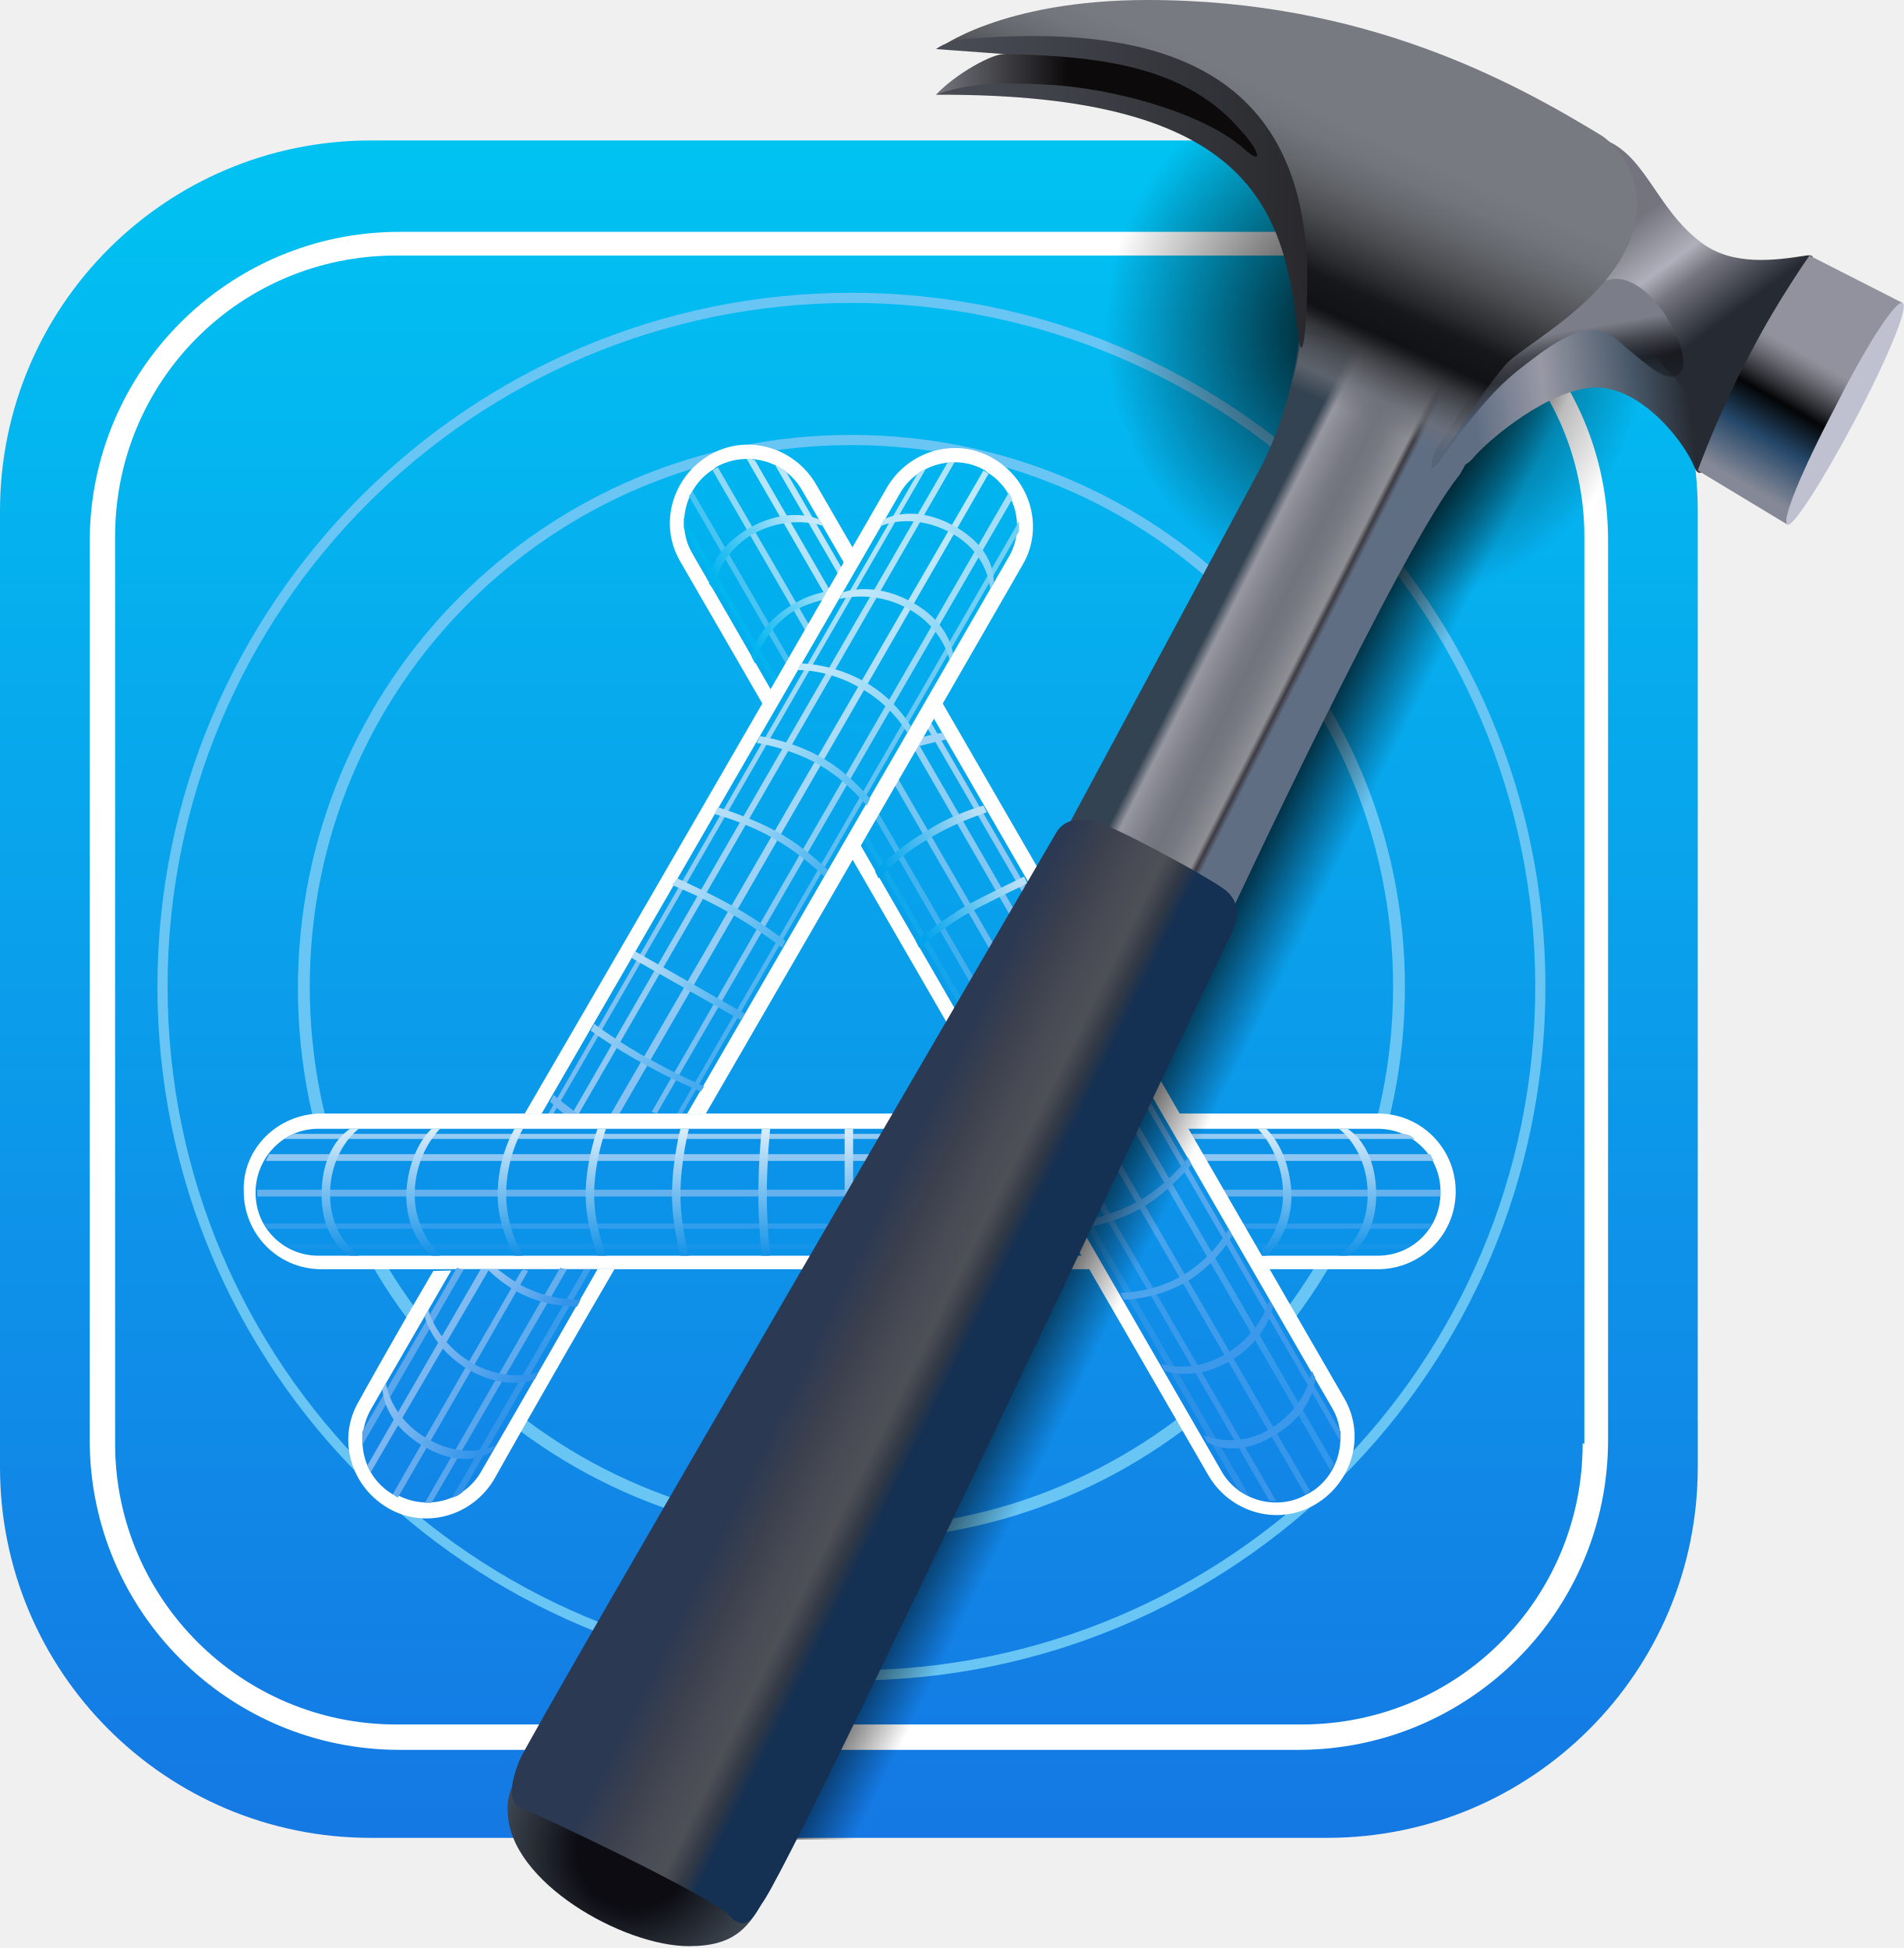
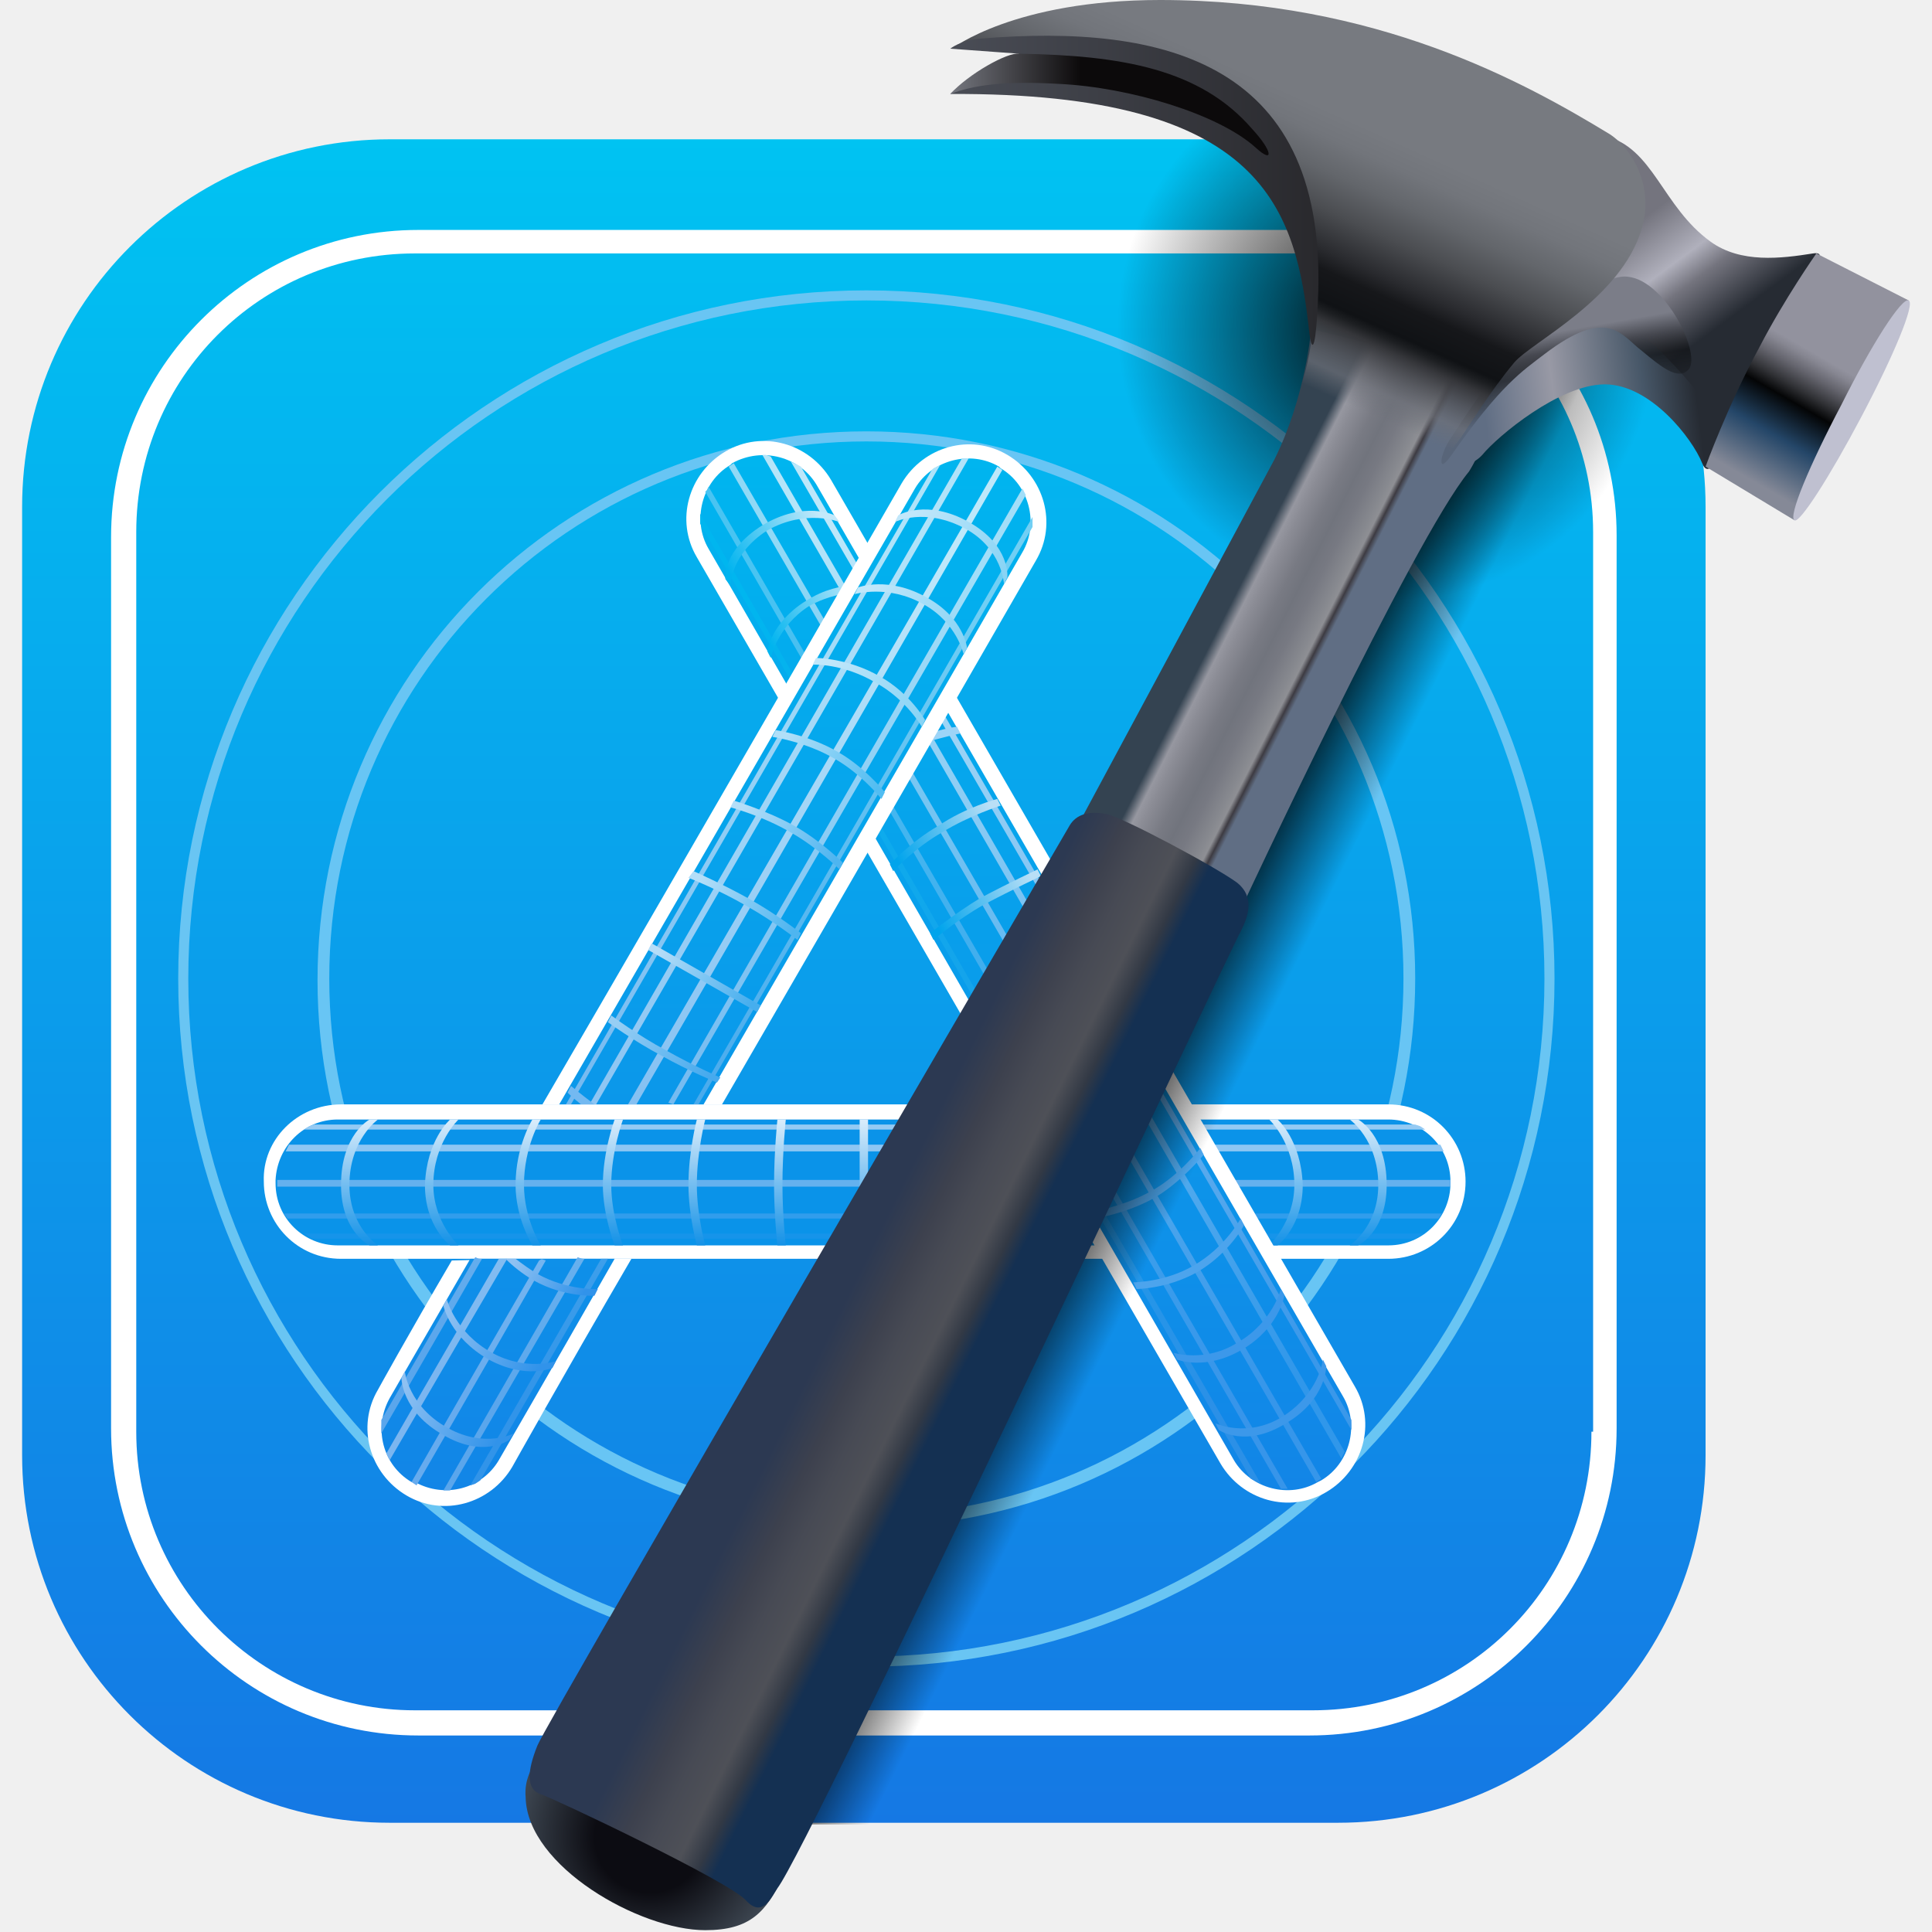
- <svg xmlns="http://www.w3.org/2000/svg" width="256px" height="262px" viewBox="0 0 256 262" version="1.1" preserveAspectRatio="xMidYMid">
+ <svg xmlns="http://www.w3.org/2000/svg" width="40px" height="40px" viewBox="0 0 256 262" version="1.1" preserveAspectRatio="xMidYMid">
  <defs>
    <linearGradient x1="49.997%" y1="100.065%" x2="49.997%" y2="-0.016%" id="linearGradient-1">
      <stop stop-color="#1578E4" offset="0%" />
      <stop stop-color="#00C3F2" offset="100%" />
    </linearGradient>
    <linearGradient x1="51.682%" y1="99.547%" x2="51.682%" y2="-0.213%" id="linearGradient-2">
      <stop stop-color="#1492E7" offset="0%" />
      <stop stop-color="#DBEDFB" offset="100%" />
    </linearGradient>
    <linearGradient x1="47.1%" y1="99.547%" x2="47.1%" y2="-0.213%" id="linearGradient-3">
      <stop stop-color="#1492E7" offset="0%" />
      <stop stop-color="#DBEDFB" offset="100%" />
    </linearGradient>
    <linearGradient x1="49.7%" y1="99.547%" x2="49.7%" y2="-0.213%" id="linearGradient-4">
      <stop stop-color="#1492E7" offset="0%" />
      <stop stop-color="#DBEDFB" offset="100%" />
    </linearGradient>
    <linearGradient x1="50.2%" y1="99.547%" x2="50.2%" y2="-0.213%" id="linearGradient-5">
      <stop stop-color="#1492E7" offset="0%" />
      <stop stop-color="#DBEDFB" offset="100%" />
    </linearGradient>
    <linearGradient x1="45.8%" y1="99.547%" x2="45.8%" y2="-0.213%" id="linearGradient-6">
      <stop stop-color="#1492E7" offset="0%" />
      <stop stop-color="#DBEDFB" offset="100%" />
    </linearGradient>
    <linearGradient x1="46.917%" y1="99.547%" x2="46.917%" y2="-0.213%" id="linearGradient-7">
      <stop stop-color="#1492E7" offset="0%" />
      <stop stop-color="#DBEDFB" offset="100%" />
    </linearGradient>
    <linearGradient x1="51.2%" y1="99.547%" x2="51.2%" y2="-0.213%" id="linearGradient-8">
      <stop stop-color="#1492E7" offset="0%" />
      <stop stop-color="#DBEDFB" offset="100%" />
    </linearGradient>
    <linearGradient x1="52.6%" y1="99.547%" x2="52.6%" y2="-0.213%" id="linearGradient-9">
      <stop stop-color="#1492E7" offset="0%" />
      <stop stop-color="#DBEDFB" offset="100%" />
    </linearGradient>
    <linearGradient x1="48.045%" y1="99.547%" x2="48.045%" y2="-0.213%" id="linearGradient-10">
      <stop stop-color="#1492E7" offset="0%" />
      <stop stop-color="#DBEDFB" offset="100%" />
    </linearGradient>
    <linearGradient x1="49.948%" y1="99.943%" x2="49.948%" y2="0.038%" id="linearGradient-11">
      <stop stop-color="#1285E7" offset="0%" />
      <stop stop-color="#00B5EF" offset="100%" />
    </linearGradient>
    <linearGradient x1="66.56%" y1="100.135%" x2="33.185%" y2="0.097%" id="linearGradient-12">
      <stop stop-color="#2B90E7" offset="0%" />
      <stop stop-color="#00B6EF" offset="100%" />
    </linearGradient>
    <linearGradient x1="66.768%" y1="100.213%" x2="33.189%" y2="0.149%" id="linearGradient-13">
      <stop stop-color="#3795EA" offset="0%" />
      <stop stop-color="#49C4F2" offset="100%" />
    </linearGradient>
    <linearGradient x1="66.743%" y1="99.893%" x2="33.255%" y2="0.153%" id="linearGradient-14">
      <stop stop-color="#3696EA" offset="0%" />
      <stop stop-color="#90D9F6" offset="100%" />
    </linearGradient>
    <linearGradient x1="66.818%" y1="99.886%" x2="33.325%" y2="-0.089%" id="linearGradient-15">
      <stop stop-color="#3097EA" offset="0%" />
      <stop stop-color="#B5E5F9" offset="100%" />
    </linearGradient>
    <linearGradient x1="66.837%" y1="99.976%" x2="33.388%" y2="-0.111%" id="linearGradient-16">
      <stop stop-color="#3A98EA" offset="0%" />
      <stop stop-color="#BCE7FA" offset="100%" />
    </linearGradient>
    <linearGradient x1="1.227%" y1="67.606%" x2="99.348%" y2="31.555%" id="linearGradient-17">
      <stop stop-color="#00A4EC" offset="0%" />
      <stop stop-color="#B9DFF6" offset="100%" />
    </linearGradient>
    <linearGradient x1="-0.197%" y1="66.347%" x2="97.909%" y2="29.438%" id="linearGradient-18">
      <stop stop-color="#00A4EC" offset="0%" />
      <stop stop-color="#B9DFF6" offset="100%" />
    </linearGradient>
    <linearGradient x1="-4.091%" y1="62.746%" x2="93.394%" y2="25.846%" id="linearGradient-19">
      <stop stop-color="#00B4EF" offset="0%" />
      <stop stop-color="#C3E9FA" offset="100%" />
    </linearGradient>
    <linearGradient x1="-3.996%" y1="62.651%" x2="91.182%" y2="26.567%" id="linearGradient-20">
      <stop stop-color="#00B4EF" offset="0%" />
      <stop stop-color="#C3E9FA" offset="100%" />
    </linearGradient>
    <linearGradient x1="50.041%" y1="100.188%" x2="50.041%" y2="-0.034%" id="linearGradient-21">
      <stop stop-color="#1285E7" offset="0%" />
      <stop stop-color="#00B5EF" offset="100%" />
    </linearGradient>
    <linearGradient x1="33.328%" y1="100.227%" x2="66.919%" y2="0.019%" id="linearGradient-22">
      <stop stop-color="#3194E9" offset="0%" />
      <stop stop-color="#71CFF4" offset="100%" />
    </linearGradient>
    <linearGradient x1="33.267%" y1="100.305%" x2="66.85%" y2="0.228%" id="linearGradient-23">
      <stop stop-color="#5AA6EC" offset="0%" />
      <stop stop-color="#A2DEF8" offset="100%" />
    </linearGradient>
    <linearGradient x1="33.298%" y1="99.811%" x2="66.692%" y2="0.071%" id="linearGradient-24">
      <stop stop-color="#66ABEE" offset="0%" />
      <stop stop-color="#BEE8FA" offset="100%" />
    </linearGradient>
    <linearGradient x1="33.174%" y1="99.97%" x2="66.78%" y2="-0.173%" id="linearGradient-25">
      <stop stop-color="#7BB6F0" offset="0%" />
      <stop stop-color="#B1E3F9" offset="100%" />
    </linearGradient>
    <linearGradient x1="33.202%" y1="99.951%" x2="66.569%" y2="-0.187%" id="linearGradient-26">
      <stop stop-color="#5AA6EC" offset="0%" />
      <stop stop-color="#AFE3F9" offset="100%" />
    </linearGradient>
    <linearGradient x1="8.383%" y1="26.376%" x2="104.985%" y2="63.366%" id="linearGradient-27">
      <stop stop-color="#C1E7FA" offset="0%" />
      <stop stop-color="#89D4F5" offset="100%" />
    </linearGradient>
    <linearGradient x1="6.806%" y1="27.833%" x2="103.463%" y2="62.708%" id="linearGradient-28">
      <stop stop-color="#C1E7FA" offset="0%" />
      <stop stop-color="#89D4F5" offset="100%" />
    </linearGradient>
    <linearGradient x1="5.567%" y1="29.495%" x2="102.209%" y2="63.636%" id="linearGradient-29">
      <stop stop-color="#C1E7FA" offset="0%" />
      <stop stop-color="#89D4F5" offset="100%" />
    </linearGradient>
    <linearGradient x1="3.896%" y1="29.952%" x2="100.537%" y2="64.102%" id="linearGradient-30">
      <stop stop-color="#B0DFF8" offset="0%" />
      <stop stop-color="#52BDF2" offset="100%" />
    </linearGradient>
    <linearGradient x1="3.731%" y1="31.313%" x2="100.403%" y2="65.463%" id="linearGradient-31">
      <stop stop-color="#B4DEF8" offset="0%" />
      <stop stop-color="#4EB5F0" offset="100%" />
    </linearGradient>
    <linearGradient x1="3.582%" y1="32.674%" x2="100.224%" y2="66.815%" id="linearGradient-32">
      <stop stop-color="#B4DEF8" offset="0%" />
      <stop stop-color="#4EB5F0" offset="100%" />
    </linearGradient>
    <linearGradient x1="2.075%" y1="32.975%" x2="98.701%" y2="67.116%" id="linearGradient-33">
      <stop stop-color="#B5DDF8" offset="0%" />
      <stop stop-color="#46AEEE" offset="100%" />
    </linearGradient>
    <linearGradient x1="0.522%" y1="34.139%" x2="97.179%" y2="67.456%" id="linearGradient-34">
      <stop stop-color="#96CEF4" offset="0%" />
      <stop stop-color="#46AAEE" offset="100%" />
    </linearGradient>
    <linearGradient x1="2.164%" y1="39.322%" x2="92.382%" y2="60.185%" id="linearGradient-35">
      <stop stop-color="#8FC1F2" offset="0%" />
      <stop stop-color="#3193EA" offset="100%" />
    </linearGradient>
    <linearGradient x1="-3.97%" y1="37.208%" x2="92.687%" y2="73.049%" id="linearGradient-36">
      <stop stop-color="#8FC1F2" offset="0%" />
      <stop stop-color="#3193EA" offset="100%" />
    </linearGradient>
    <linearGradient x1="-4.119%" y1="36.008%" x2="92.522%" y2="73.58%" id="linearGradient-37">
      <stop stop-color="#8FC1F2" offset="0%" />
      <stop stop-color="#3193EA" offset="100%" />
    </linearGradient>
    <linearGradient x1="45.594%" y1="48.14%" x2="53.241%" y2="54.535%" id="linearGradient-38">
      <stop stop-color="#000000" offset="0.1%" />
      <stop stop-color="#000000" stop-opacity="0" offset="100%" />
    </linearGradient>
    <radialGradient cx="64.482%" cy="29.66%" fx="64.482%" fy="29.66%" r="42.357%" gradientTransform="translate(0.64482,0.296598),scale(0.719397,1),rotate(116.706),translate(-0.64482,-0.296598)" id="radialGradient-39">
      <stop stop-color="#000000" offset="0%" />
      <stop stop-color="#000000" stop-opacity="0" offset="100%" />
    </radialGradient>
    <radialGradient cx="48.301%" cy="48.508%" fx="48.301%" fy="48.508%" r="73.404%" gradientTransform="translate(0.483006,0.485078),scale(0.700649,1),rotate(26.11664),translate(-0.483006,-0.485078)" id="radialGradient-40">
      <stop stop-color="#0C0C12" offset="41.7%" />
      <stop stop-color="#3D4651" offset="100%" />
    </radialGradient>
    <linearGradient x1="40.335%" y1="40.676%" x2="60.708%" y2="55.055%" id="linearGradient-41">
      <stop stop-color="#344351" offset="0%" />
      <stop stop-color="#9697A0" offset="10%" />
      <stop stop-color="#8B8C95" offset="18.1%" />
      <stop stop-color="#787A83" offset="35.1%" />
      <stop stop-color="#71747D" offset="47%" />
      <stop stop-color="#777982" offset="59.1%" />
      <stop stop-color="#87898F" offset="74.9%" />
      <stop stop-color="#8E8F94" offset="80%" />
      <stop stop-color="#3D3B42" offset="84.9%" />
      <stop stop-color="#606E84" offset="90%" />
    </linearGradient>
    <linearGradient x1="74.136%" y1="89.046%" x2="18.503%" y2="4.378%" id="linearGradient-42">
      <stop stop-color="#262B33" offset="27%" />
      <stop stop-color="#74747E" offset="45%" />
      <stop stop-color="#B0B0BC" offset="54%" />
      <stop stop-color="#74747E" offset="73%" />
    </linearGradient>
    <linearGradient x1="-1.75%" y1="55.328%" x2="97.917%" y2="48.122%" id="linearGradient-43">
      <stop stop-color="#606E84" offset="14%" />
      <stop stop-color="#9899A5" offset="40%" />
      <stop stop-color="#475768" offset="73%" />
      <stop stop-color="#262B33" offset="92%" />
    </linearGradient>
    <linearGradient x1="52.156%" y1="71.394%" x2="41.552%" y2="26.303%" id="linearGradient-44">
      <stop stop-color="#101215" stop-opacity="0.1" offset="0%" />
      <stop stop-color="#101215" stop-opacity="0.7" offset="46%" />
      <stop stop-color="#474951" offset="70%" />
      <stop stop-color="#7B7D88" offset="91%" />
    </linearGradient>
    <linearGradient x1="42.628%" y1="42.616%" x2="57.838%" y2="54.013%" id="linearGradient-45">
      <stop stop-color="#2C3952" offset="11.5%" />
      <stop stop-color="#3D414E" offset="37.4%" />
      <stop stop-color="#474A54" offset="55%" />
      <stop stop-color="#4E5057" offset="75.4%" />
      <stop stop-color="#323945" offset="89.2%" />
      <stop stop-color="#143052" offset="100%" />
    </linearGradient>
    <linearGradient x1="29.79%" y1="69.5%" x2="58.065%" y2="23.542%" id="linearGradient-46">
      <stop stop-color="#6D7078" stop-opacity="0" offset="11.8%" />
      <stop stop-color="#6D7078" stop-opacity="0.7" offset="20%" />
      <stop stop-color="#35363A" offset="34%" />
      <stop stop-color="#1D1F22" offset="37.4%" />
      <stop stop-color="#101215" offset="40%" />
      <stop stop-color="#16171A" offset="50%" />
      <stop stop-color="#292A2E" offset="56%" />
      <stop stop-color="#4B4D51" offset="68.8%" />
      <stop stop-color="#63666B" offset="80.7%" />
      <stop stop-color="#72757B" offset="91.5%" />
      <stop stop-color="#777A80" offset="100%" />
    </linearGradient>
    <linearGradient x1="-0.164%" y1="50.004%" x2="99.957%" y2="50.004%" id="linearGradient-47">
      <stop stop-color="#4A4D56" offset="0%" />
      <stop stop-color="#29292D" offset="100%" />
    </linearGradient>
    <linearGradient x1="-0.19%" y1="49.584%" x2="99.936%" y2="49.584%" id="linearGradient-48">
      <stop stop-color="#767880" offset="0%" />
      <stop stop-color="#0C0A0B" offset="41%" />
    </linearGradient>
    <linearGradient x1="31.726%" y1="89.031%" x2="67.025%" y2="8.692%" id="linearGradient-49">
      <stop stop-color="#858997" offset="0%" />
      <stop stop-color="#244668" offset="23%" />
      <stop stop-color="#1A3249" offset="28.2%" />
      <stop stop-color="#040506" offset="40%" />
      <stop stop-color="#313236" offset="46.4%" />
      <stop stop-color="#65656E" offset="54.6%" />
      <stop stop-color="#868691" offset="60.7%" />
      <stop stop-color="#92929E" offset="64%" />
    </linearGradient>
  </defs>
  <g>
    <path d="M49.847,18.892 L178.447,18.892 C205.988,18.892 228.294,41.198 228.294,68.739 L228.294,197.339 C228.294,224.88 205.988,247.186 178.447,247.186 L49.847,247.186 C22.306,247.186 0,224.88 0,197.339 L0,68.739 C0,41.198 22.306,18.892 49.847,18.892 Z" fill="url(#linearGradient-1)" />
    <path d="M174.578,31.183 L53.716,31.183 C30.728,31.183 12.063,49.847 12.063,72.836 L12.063,193.697 C12.063,216.686 30.728,235.35 53.716,235.35 L174.578,235.35 C197.567,235.35 216.231,216.686 216.231,193.697 L216.231,72.608 C216.231,49.619 197.567,31.183 174.578,31.183 Z M212.816,194.152 C212.816,215.093 195.973,231.936 175.033,231.936 L53.261,231.936 C32.548,231.936 15.478,215.093 15.478,194.152 L15.478,72.153 C15.478,51.213 32.321,34.369 53.261,34.369 L175.261,34.369 C195.973,34.369 213.044,51.213 213.044,72.153 L213.044,194.152 L212.816,194.152 Z" fill="#FFFFFF" />
    <path d="M114.488,39.377 C63.048,39.377 21.168,81.257 21.168,132.697 C21.168,184.137 63.048,226.018 114.488,226.018 C166.156,226.018 207.809,184.137 207.809,132.697 C207.809,81.257 165.929,39.377 114.488,39.377 L114.488,39.377 Z M114.488,224.652 C63.731,224.652 22.534,183.455 22.534,132.697 C22.534,81.94 63.731,40.742 114.488,40.742 C165.246,40.742 206.443,81.94 206.443,132.697 C206.443,183.455 165.246,224.652 114.488,224.652 Z" fill="#69C5F3" />
    <path d="M114.488,58.496 C73.291,58.496 40.06,91.727 40.06,132.925 C40.06,174.123 73.291,207.126 114.488,207.126 C155.686,207.126 188.917,173.895 188.917,132.697 C188.917,91.5 155.458,58.496 114.488,58.496 L114.488,58.496 Z M114.488,205.533 C74.201,205.533 41.653,172.985 41.653,132.697 C41.653,92.41 74.201,59.862 114.488,59.862 C154.776,59.862 187.324,92.41 187.324,132.697 C187.324,172.985 154.548,205.533 114.488,205.533 Z" fill="#68C5F4" />
    <g transform="translate(32.76821, 149.7682)">
      <path d="M10.478,0 L152.507,0 C158.425,0 162.977,4.78 162.977,10.47 C162.977,16.388 158.198,20.94 152.507,20.94 L10.478,20.94 C4.56,20.94 0.008,16.16 0.008,10.47 C-0.22,4.78 4.56,0 10.478,0 Z" fill="#FFFFFF" />
      <path d="M10.023,2.049 L152.507,2.049 C157.06,2.049 160.929,5.69 160.929,10.47 L160.929,10.698 C160.929,15.25 157.287,19.119 152.507,19.119 L10.023,19.119 C5.47,19.119 1.601,15.478 1.601,10.698 L1.601,10.243 C1.829,5.69 5.47,2.049 10.023,2.049 Z" fill="#0A93E9" />
      <polygon fill="#1694EA" points="6.609 18.209 156.149 18.209 157.287 17.526 5.47 17.526" />
      <polygon fill="#319DEC" points="3.194 15.478 159.336 15.478 159.791 14.795 2.739 14.795" />
      <polygon fill="#65B1EE" points="1.829 11.153 160.929 11.153 160.929 10.243 1.829 10.243" />
      <polygon fill="#8EC6F3" points="3.422 5.463 159.563 5.463 159.791 5.918 160.018 6.373 2.967 6.373 3.194 5.918" />
      <polygon fill="#95CAF3" points="6.836 2.731 156.149 2.731 156.832 2.959 157.515 3.414 5.47 3.414 6.153 2.959" />
      <path d="M148.41,2.049 L147.272,2.049 C147.272,2.049 151.142,4.78 151.142,10.925 C151.142,16.616 147.272,19.119 147.272,19.119 L148.41,19.119 C148.41,19.119 152.28,17.298 152.28,10.925 C152.28,4.097 148.41,2.049 148.41,2.049 Z" fill="url(#linearGradient-2)" />
      <path d="M137.485,2.049 L136.347,2.049 C136.347,2.049 139.761,5.235 139.761,10.925 C139.761,15.933 136.347,19.119 136.347,19.119 L137.485,19.119 C137.485,19.119 140.899,16.616 140.899,10.925 C140.672,4.78 137.485,2.049 137.485,2.049 Z" fill="url(#linearGradient-3)" />
      <polygon fill="url(#linearGradient-4)" points="80.81 2.049 81.948 2.049 81.948 19.119 80.81 19.119" />
      <path d="M69.657,2.049 L70.795,2.049 C70.795,2.049 70.34,6.373 70.34,10.925 C70.34,15.022 70.795,19.119 70.795,19.119 L69.657,19.119 C69.657,19.119 69.202,15.022 69.202,10.925 C69.202,6.373 69.657,2.049 69.657,2.049 Z" fill="url(#linearGradient-5)" />
      <path d="M58.731,2.049 L59.87,2.049 C59.87,2.049 58.731,6.373 58.731,10.925 C58.731,15.022 59.87,19.119 59.87,19.119 L58.731,19.119 C58.731,19.119 57.593,15.022 57.593,10.925 C57.593,6.373 58.731,2.049 58.731,2.049 Z" fill="url(#linearGradient-6)" />
      <path d="M47.579,2.049 L48.717,2.049 C48.717,2.049 47.123,6.373 47.123,10.925 C47.123,15.022 48.717,19.119 48.717,19.119 L47.579,19.119 C47.579,19.119 45.985,15.022 45.985,10.925 C45.985,6.373 47.579,2.049 47.579,2.049 Z" fill="url(#linearGradient-7)" />
      <path d="M36.426,2.049 L37.564,2.049 C37.564,2.049 35.288,5.69 35.288,10.925 C35.288,15.478 37.564,19.119 37.564,19.119 L36.426,19.119 C36.426,19.119 34.149,15.478 34.149,10.925 C34.149,5.69 36.426,2.049 36.426,2.049 Z" fill="url(#linearGradient-8)" />
      <path d="M25.273,2.049 L26.411,2.049 C26.411,2.049 22.997,5.235 22.997,10.925 C22.997,15.933 26.411,19.119 26.411,19.119 L25.273,19.119 C25.273,19.119 21.858,16.616 21.858,10.925 C22.086,4.78 25.273,2.049 25.273,2.049 Z" fill="url(#linearGradient-9)" />
      <path d="M14.347,2.049 L15.485,2.049 C15.485,2.049 11.616,4.78 11.616,10.925 C11.616,16.616 15.485,19.119 15.485,19.119 L14.347,19.119 C14.347,19.119 10.478,17.298 10.478,10.925 C10.478,4.097 14.347,2.049 14.347,2.049 Z" fill="url(#linearGradient-10)" />
    </g>
    <g transform="translate(90.07458, 59.80229)">
      <path d="M19.634,5.295 L90.649,128.205 C93.608,133.212 91.787,139.585 86.779,142.544 C81.772,145.503 75.399,143.682 72.44,138.675 L1.425,15.765 C-1.534,10.757 0.287,4.384 5.295,1.425 C10.302,-1.534 16.675,0.287 19.634,5.295 Z" fill="#FFFFFF" />
      <path d="M17.813,6.205 L89.055,129.57 C91.332,133.44 89.966,138.675 86.097,140.951 L85.641,141.178 C81.772,143.455 76.537,142.089 74.261,138.219 L3.018,14.627 C0.742,10.757 2.108,5.522 5.977,3.246 L6.205,3.018 C10.302,0.742 15.537,2.108 17.813,6.205 Z" fill="url(#linearGradient-11)" />
      <polygon fill="url(#linearGradient-12)" points="1.88 11.212 76.537 140.723 76.992 140.951 77.447 141.178 77.902 141.406 1.88 9.847 1.88 11.212" />
      <polygon fill="url(#linearGradient-13)" points="2.563 6.888 80.634 142.089 81.544 142.089 3.018 6.205 2.791 6.66" />
      <polygon fill="url(#linearGradient-14)" points="5.75 3.474 85.414 141.178 86.097 140.723 6.433 3.018" />
      <polygon fill="url(#linearGradient-15)" points="11.44 2.108 89.283 137.081 89.055 137.537 88.828 137.992 10.302 1.88 10.757 1.88 11.44 2.108" />
      <polygon fill="url(#linearGradient-16)" points="15.537 3.474 90.194 132.757 90.194 134.122 14.171 2.791 14.627 3.018 15.082 3.246 15.537 3.474" />
      <path d="M86.779,125.473 L86.324,124.563 C86.324,124.563 85.869,129.115 80.861,132.302 C76.082,135.261 71.757,133.212 71.757,133.212 L72.212,134.122 C72.212,134.122 75.854,136.626 81.317,133.212 C86.779,130.025 86.779,125.473 86.779,125.473 Z M81.089,115.914 L80.634,115.003 C80.634,115.003 79.496,119.555 74.716,122.287 C70.391,125.018 66.067,123.652 66.067,123.652 L66.522,124.563 C66.522,124.563 70.391,126.156 75.399,123.197 C80.406,120.238 81.089,115.914 81.089,115.914 L81.089,115.914 Z" fill="#3C98EA" />
      <path d="M75.626,106.354 L75.171,105.443 C75.171,105.443 73.123,109.313 68.798,111.817 C64.929,114.093 60.604,114.093 60.604,114.093 L61.059,115.003 C61.059,115.003 65.156,115.003 69.253,112.727 C73.578,110.223 75.626,106.354 75.626,106.354 Z" fill="#4CA4ED" />
      <path d="M70.164,96.794 L69.708,95.884 C69.708,95.884 66.75,99.753 62.88,101.802 C59.238,103.85 54.914,104.533 54.914,104.533 L55.369,105.443 C55.369,105.443 59.694,104.761 63.335,102.712 C66.977,100.664 70.164,96.794 70.164,96.794 Z" fill="#4DA7EE" />
      <path d="M47.63,58.1 L48.085,59.011 C48.085,59.011 44.216,60.832 40.347,62.88 C36.705,64.929 33.518,67.66 33.518,67.66 L33.063,66.75 C33.063,66.75 36.477,64.018 39.891,61.97 C43.761,59.921 47.63,58.1 47.63,58.1 Z" fill="url(#linearGradient-17)" />
      <path d="M42.168,48.541 L42.623,49.451 C42.623,49.451 38.298,50.817 34.656,53.093 C31.015,55.141 28.056,58.328 28.056,58.328 L27.6,57.417 C27.6,57.417 30.559,54.231 34.201,52.182 C37.843,49.679 42.168,48.541 42.168,48.541 Z" fill="url(#linearGradient-18)" />
      <path d="M31.925,41.029 C34.884,40.119 37.16,39.664 37.16,39.664 L36.705,38.753 C36.705,38.753 34.656,38.981 32.38,39.891 C31.015,40.347 30.787,41.485 31.925,41.029 L31.925,41.029 Z" fill="#9DD4F7" />
      <path d="M25.552,19.862 L26.007,20.772 C26.007,20.772 21.683,19.634 16.675,22.365 C12.35,25.097 11.44,29.421 11.44,29.421 L10.985,28.511 C10.985,28.511 11.44,24.641 16.22,21.683 C21.227,18.496 25.552,19.862 25.552,19.862 L25.552,19.862 Z" fill="url(#linearGradient-19)" />
      <path d="M20.089,10.074 L20.772,10.985 C20.772,10.985 16.22,9.164 10.985,12.123 C5.977,15.309 5.977,19.634 5.977,19.634 L5.295,18.724 C5.295,18.724 4.839,14.854 10.302,11.44 C15.992,8.026 20.089,10.074 20.089,10.074 L20.089,10.074 Z" fill="url(#linearGradient-20)" />
    </g>
    <g transform="translate(46.82845, 60.25751)">
      <path d="M48.085,89.511 C67.888,55.369 90.649,15.765 90.649,15.765 C93.608,10.757 91.787,4.384 86.779,1.425 C81.772,-1.534 75.399,0.287 72.44,5.295 C72.44,5.295 44.671,53.548 23.731,89.511 L48.085,89.511 L48.085,89.511 Z M35.794,110.451 C26.235,126.839 19.634,138.675 19.634,138.675 C16.675,143.682 10.302,145.503 5.295,142.544 C0.287,139.585 -1.534,133.212 1.425,128.205 C1.425,128.205 5.295,121.149 11.44,110.679 C19.179,110.451 33.291,110.451 35.794,110.451 L35.794,110.451 Z" fill="#FFFFFF" />
      <path d="M45.582,89.511 C65.611,54.914 88.828,14.627 88.828,14.627 C91.104,10.757 89.738,5.522 85.869,3.246 L85.641,3.018 C81.772,0.742 76.537,2.108 74.261,5.977 C74.261,5.977 46.947,53.32 26.007,89.511 L45.582,89.511 L45.582,89.511 Z M33.518,110.451 C24.414,126.384 17.813,137.764 17.813,137.764 C15.537,141.634 10.53,142.999 6.433,140.723 L5.977,140.723 C2.108,138.447 0.742,133.44 3.018,129.343 C3.018,129.343 7.343,121.831 13.944,110.451 L33.518,110.451 Z" fill="url(#linearGradient-21)" />
      <path d="M44.899,89.511 L90.194,11.212 L90.194,9.847 C90.194,9.847 65.156,53.32 44.216,89.511 L44.899,89.511 L44.899,89.511 Z M32.608,110.451 L15.309,140.496 L14.627,140.951 L13.944,141.178 C13.944,141.178 21.683,127.749 31.697,110.451 L32.608,110.451 Z" fill="url(#linearGradient-22)" />
      <path d="M41.485,89.511 L89.283,6.888 L89.055,6.433 L88.828,5.977 C88.828,5.977 62.653,51.272 40.802,89.283 L41.485,89.511 L41.485,89.511 Z M29.421,110.451 L11.212,141.861 L10.302,141.861 C10.302,141.861 18.041,128.432 28.511,110.223 C28.966,110.451 29.421,110.451 29.421,110.451 L29.421,110.451 Z" fill="url(#linearGradient-23)" />
      <path d="M36.477,89.511 C59.011,50.589 86.097,3.474 86.097,3.474 L85.414,3.018 L35.339,89.511 L36.477,89.511 L36.477,89.511 Z M24.186,110.679 C14.171,128.205 6.66,141.178 6.66,141.178 L5.977,140.723 C5.977,140.723 13.261,127.977 23.276,110.679 C23.731,110.451 23.503,110.451 24.186,110.679 Z" fill="url(#linearGradient-24)" />
      <path d="M31.015,89.511 C53.548,50.589 81.544,1.88 81.544,1.88 L80.634,1.88 C80.634,1.88 52.638,50.362 30.104,89.511 L31.015,89.511 Z M17.813,110.451 C8.709,126.156 2.563,136.854 2.563,136.854 L2.791,137.309 L3.018,137.764 C3.018,137.764 9.619,126.384 18.951,110.451 L17.813,110.451 Z" fill="url(#linearGradient-25)" />
      <path d="M27.6,89.511 L77.675,2.791 L77.22,3.018 L76.764,3.246 L76.537,3.474 C76.537,3.474 48.768,51.5 26.918,89.511 L27.6,89.511 Z M15.537,110.451 C7.571,124.335 1.88,134.122 1.88,134.122 L1.88,132.302 C1.88,132.302 6.888,123.652 14.627,110.223 C15.082,110.451 15.082,110.451 15.537,110.451 Z" fill="url(#linearGradient-26)" />
      <path d="M71.985,9.619 L71.529,10.53 C71.529,10.53 75.626,8.481 81.089,11.44 C86.097,14.171 86.324,18.951 86.324,18.951 L86.779,18.041 C86.779,18.041 87.235,13.716 81.544,10.53 C75.854,7.343 71.985,9.619 71.985,9.619 Z" fill="url(#linearGradient-27)" />
      <path d="M66.522,19.406 L66.067,20.317 C66.067,20.317 70.619,18.951 75.399,21.683 C79.951,24.186 80.861,28.511 80.861,28.511 L81.317,27.6 C81.317,27.6 80.861,23.503 75.854,20.772 C70.619,17.813 66.522,19.406 66.522,19.406 Z" fill="url(#linearGradient-28)" />
      <path d="M60.832,28.966 L60.376,29.877 C60.376,29.877 64.473,29.649 69.026,32.38 C73.123,34.656 75.171,38.298 75.171,38.298 L75.626,37.388 C75.626,37.388 73.578,33.746 69.481,31.47 C65.156,28.966 60.832,28.966 60.832,28.966 L60.832,28.966 Z" fill="url(#linearGradient-29)" />
      <path d="M55.369,38.753 L54.914,39.664 C54.914,39.664 59.466,40.347 63.335,42.623 C66.977,44.671 69.708,48.085 69.708,48.085 L70.164,47.175 C70.164,47.175 67.432,43.761 63.791,41.712 C59.921,39.436 55.369,38.753 55.369,38.753 Z" fill="url(#linearGradient-30)" />
      <path d="M49.679,48.313 L49.223,49.223 C49.223,49.223 53.548,50.362 57.417,52.638 C61.059,54.686 64.018,57.645 64.018,57.645 L64.473,56.735 C64.473,56.735 61.514,53.776 57.873,51.727 C54.231,49.679 49.679,48.313 49.679,48.313 Z" fill="url(#linearGradient-31)" />
      <path d="M44.216,57.873 L43.533,58.783 C43.533,58.783 47.63,60.376 51.5,62.653 C55.141,64.701 58.328,67.205 58.328,67.205 L58.783,66.294 C58.783,66.294 55.597,63.791 51.955,61.742 C48.313,59.694 44.216,57.873 44.216,57.873 L44.216,57.873 Z" fill="url(#linearGradient-32)" />
      <polygon fill="url(#linearGradient-33)" points="38.071 68.57 38.526 67.66 53.32 76.082 52.865 76.992 38.071 68.57" />
      <path d="M32.608,78.358 L33.063,77.447 C33.063,77.447 36.705,80.179 40.574,82.227 C44.216,84.276 47.858,85.869 47.858,85.869 L47.403,86.552 C47.403,86.552 43.533,84.958 39.891,82.91 C36.022,80.861 32.608,78.358 32.608,78.358 L32.608,78.358 Z" fill="url(#linearGradient-34)" />
      <path d="M28.966,89.511 C27.828,88.6 27.145,87.917 27.145,87.917 L27.6,87.007 C27.6,87.007 28.966,88.145 30.787,89.511 L28.966,89.511 L28.966,89.511 Z" fill="#73B9F1" />
      <path d="M20.089,110.451 C21,111.134 21.91,111.817 23.048,112.499 C27.145,114.776 31.242,114.548 31.242,114.548 L30.787,115.458 C30.787,115.458 26.69,115.686 22.593,113.41 C21,112.499 19.634,111.361 18.724,110.451 L20.089,110.451 L20.089,110.451 Z" fill="url(#linearGradient-35)" />
      <path d="M10.302,116.824 L10.757,115.914 C10.757,115.914 11.895,120.466 16.903,123.197 C21.455,125.701 25.552,124.335 25.552,124.335 L25.097,125.246 C25.097,125.246 21.455,126.839 16.447,124.108 C11.212,121.149 10.302,116.824 10.302,116.824 Z" fill="url(#linearGradient-36)" />
      <path d="M4.612,126.611 L5.067,125.701 C5.067,125.701 5.522,130.481 10.985,133.44 C15.992,136.171 19.862,134.122 19.862,134.122 L19.179,135.033 C19.179,135.033 15.765,137.537 10.302,134.35 C4.612,131.164 4.612,126.611 4.612,126.611 L4.612,126.611 Z" fill="url(#linearGradient-37)" />
    </g>
    <g transform="translate(68.25376, 0)">
      <path d="M56.932,247.413 L154.35,42.791 L129.768,31.183 L28.253,243.999 C28.253,243.999 31.44,245.593 35.537,247.413 L56.932,247.413 Z" fill="url(#linearGradient-38)" />
      <path d="M114.518,18.892 L160.04,40.515 L160.04,105.839 C144.335,98.328 39.179,48.254 39.179,48.254 C39.179,48.254 46.462,33.004 53.291,18.892 L114.518,18.892 Z" fill="url(#radialGradient-39)" />
      <path d="M1.623,238.309 C0.94,239.675 -0.198,241.268 0.03,243.772 C0.257,253.104 15.507,261.753 24.384,261.753 C30.53,261.753 32.578,259.249 34.854,254.697 C37.13,250.145 4.127,232.846 1.623,238.309 L1.623,238.309 Z" fill="url(#radialGradient-40)" />
      <path d="M106.552,44.612 C106.552,44.612 129.996,50.302 131.816,51.895 C133.637,53.489 128.858,62.593 127.947,63.959 C120.436,73.063 96.992,123.365 96.992,123.365 L75.369,111.074 C75.369,111.074 94.716,75.112 101.544,62.365 C105.869,53.716 106.552,44.612 106.552,44.612 Z" fill="url(#linearGradient-41)" />
      <path d="M160.723,32.776 C164.82,35.735 170.283,35.052 174.607,34.369 C177.566,33.914 173.014,38.239 168.007,48.254 C162.999,58.268 163.227,58.951 162.544,58.268 C161.861,57.586 139.328,44.839 140.011,43.701 C140.921,42.563 144.563,17.754 146.384,18.437 C152.984,20.03 154.122,27.996 160.723,32.776 L160.723,32.776 Z" fill="url(#linearGradient-42)" />
      <path d="M125.671,60.772 C127.264,58.268 134.548,42.791 146.156,42.791 C151.391,42.791 161.406,55.992 162.316,57.813 C162.999,59.407 160.723,65.78 159.585,62.821 C158.219,59.407 152.529,52.123 146.384,52.123 C140.238,52.123 131.816,59.179 129.768,61.683 C127.719,63.959 124.078,63.276 125.671,60.772 L125.671,60.772 Z" fill="url(#linearGradient-43)" />
      <path d="M125.216,59.862 C126.354,58.041 131.589,50.074 134.093,47.571 C136.596,45.067 142.969,38.466 148.432,37.556 C153.895,36.645 159.585,47.798 157.764,50.074 C156.399,51.668 154.122,49.847 151.391,47.571 C148.66,45.522 146.839,41.425 138.19,48.026 C135.231,50.302 132.272,52.123 125.443,61.91 C123.622,64.414 124.078,61.683 125.216,59.862 L125.216,59.862 Z" fill="url(#linearGradient-44)" />
      <path d="M96.992,126.324 C97.902,124.503 99.04,121.772 96.537,119.723 C93.805,117.675 81.059,110.847 78.783,110.391 C76.507,109.936 74.686,110.391 73.776,111.985 C72.865,113.578 2.989,233.301 1.623,236.716 C0.257,240.13 0.03,242.634 2.078,243.316 C4.127,243.999 27.571,255.152 29.847,257.656 C32.123,260.16 33.261,257.428 34.171,256.063 C38.496,250.6 95.854,128.145 96.992,126.324 Z" fill="url(#linearGradient-45)" />
      <path d="M126.809,59.407 C127.947,57.813 130.678,53.261 134.093,49.164 C136.369,46.433 148.66,40.515 151.391,30.955 C152.984,25.72 150.481,20.485 147.066,18.209 C135.458,11.153 115.428,0 86.067,0 C66.264,0 57.843,6.601 57.843,6.601 L67.858,6.601 L102.682,20.257 L107.007,38.466 C107.007,38.466 107.462,44.612 105.414,51.668 C104.048,57.358 103.593,60.772 101.544,66.462 C103.137,67.145 106.779,64.642 110.876,65.78 C114.518,66.69 116.794,71.698 119.298,68.739 C123.622,63.048 124.988,61.91 126.809,59.407 L126.809,59.407 Z" fill="url(#linearGradient-46)" />
      <path d="M106.324,45.295 C104.503,28.451 100.406,12.519 57.615,12.746 C60.347,10.015 66.947,7.284 66.947,7.284 L57.615,6.601 C57.615,6.601 58.981,5.463 61.712,5.235 C86.749,3.187 109.055,8.422 107.462,40.97 C107.234,46.205 106.779,48.481 106.324,45.295 Z" fill="url(#linearGradient-47)" />
      <path d="M57.615,12.746 C60.574,11.608 64.671,10.925 72.41,11.381 C81.97,11.836 94.033,15.478 99.04,20.03 C101.544,22.306 101.317,20.485 98.585,17.526 C91.529,9.332 80.832,7.511 66.947,7.284 C65.354,7.056 60.119,10.015 57.615,12.746 L57.615,12.746 Z" fill="url(#linearGradient-48)" />
      <path d="M175.063,34.369 L187.581,40.742 C187.581,40.742 182.801,47.116 178.932,54.399 C174.835,62.138 172.104,70.559 172.104,70.559 L160.04,63.276 C160.04,63.276 162.999,55.082 167.324,47.116 C170.738,40.515 175.063,34.369 175.063,34.369 L175.063,34.369 Z" fill="url(#linearGradient-49)" />
      <path d="M187.581,40.742 C188.492,41.198 185.533,48.254 181.208,56.448 C176.884,64.642 172.787,71.015 172.104,70.559 C171.193,70.104 174.152,63.048 178.477,54.854 C182.574,46.66 186.671,40.287 187.581,40.742 L187.581,40.742 Z" fill="#BFC0D0" />
    </g>
  </g>
</svg>
